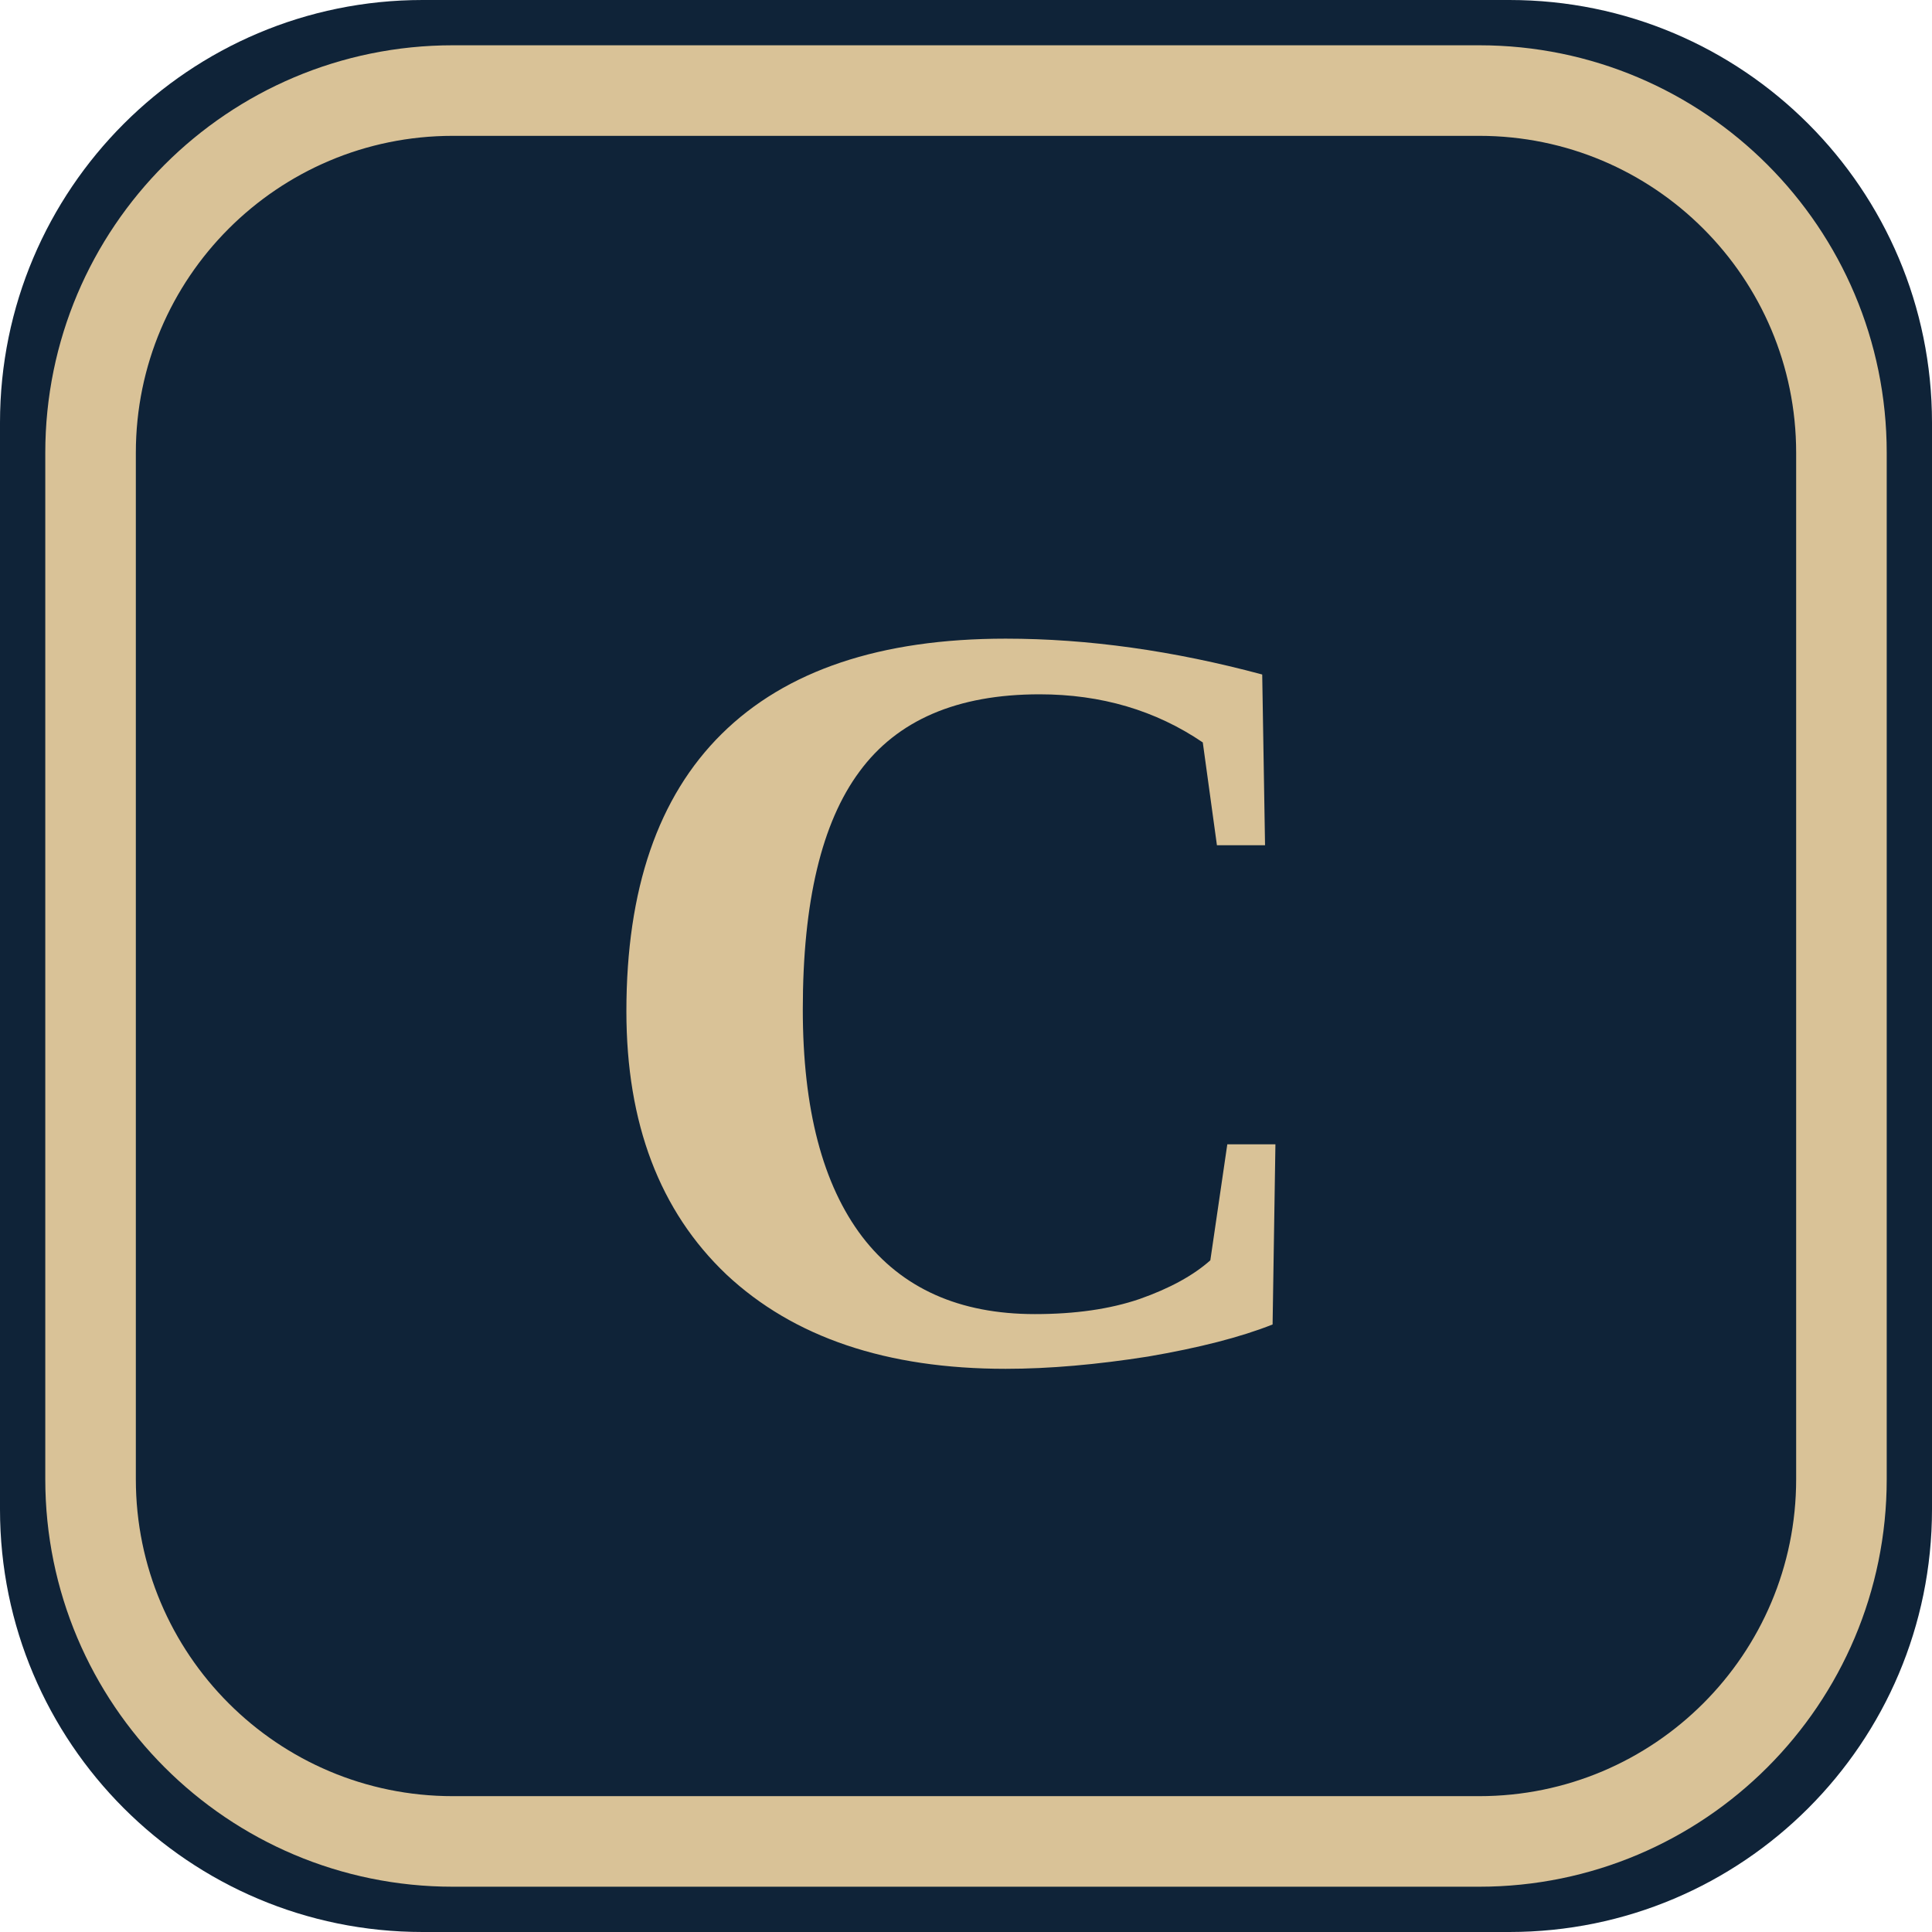
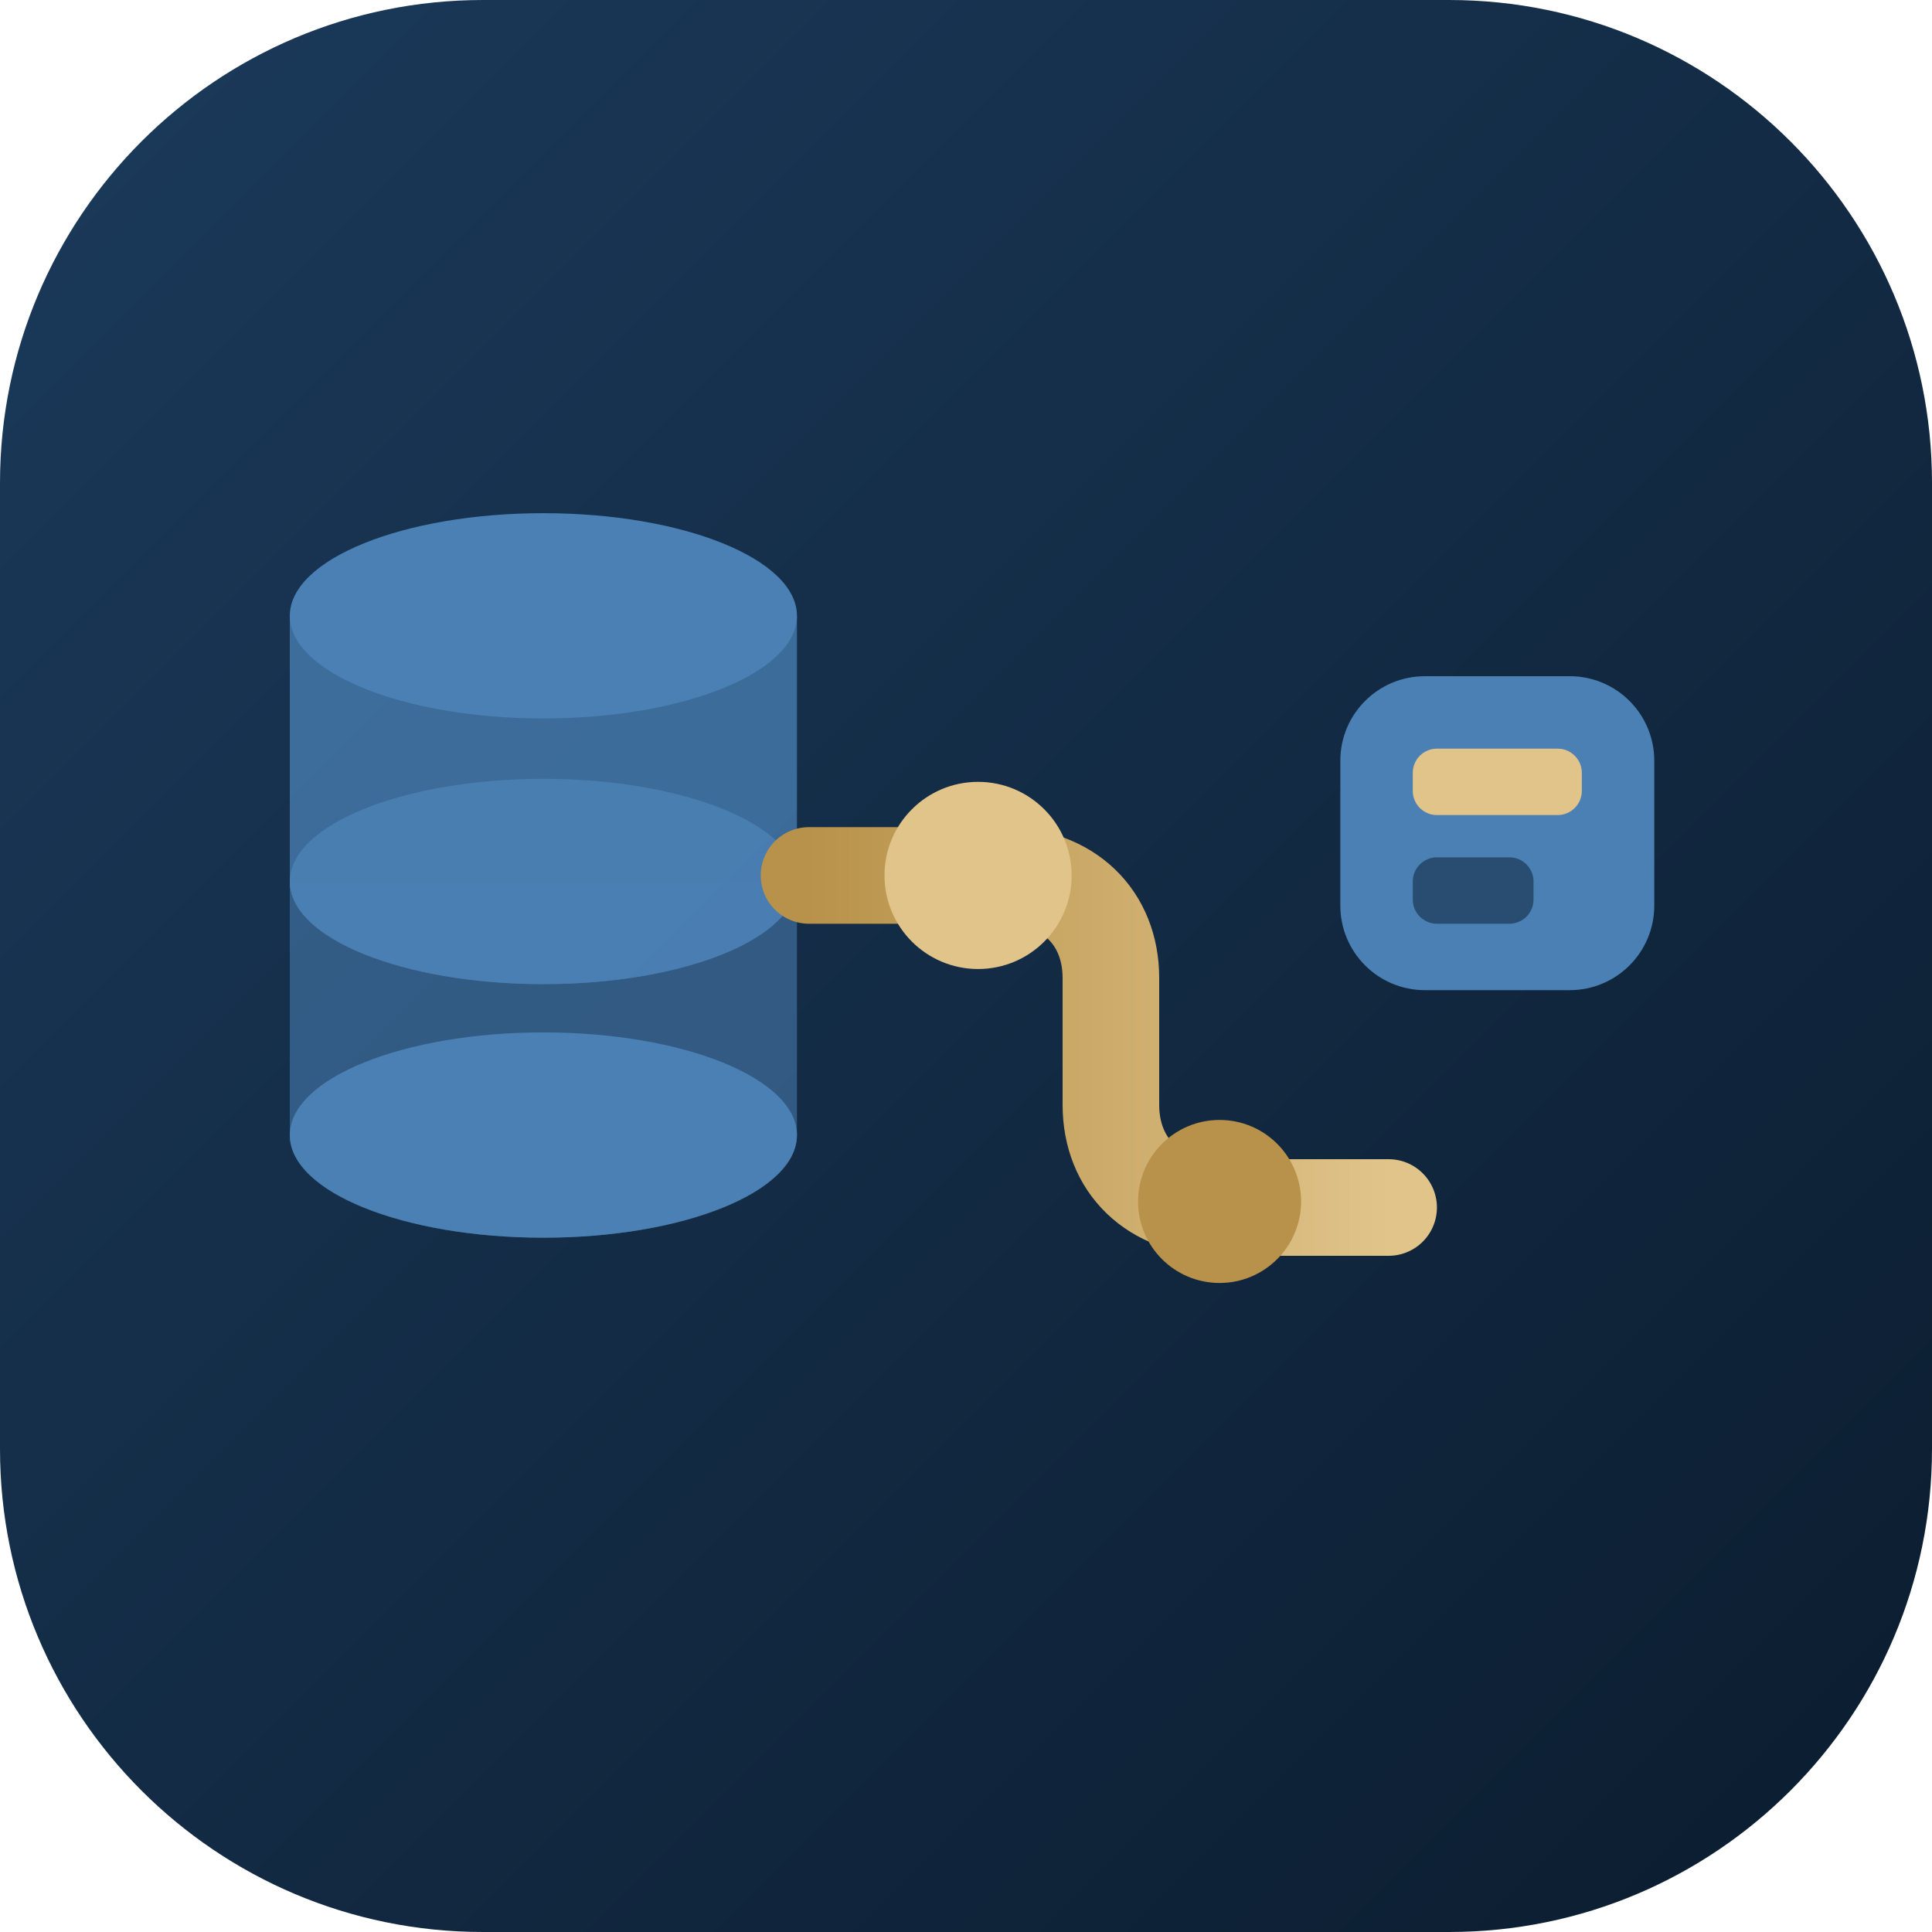
<svg xmlns="http://www.w3.org/2000/svg" viewBox="0 0 32 32" role="img" aria-label="CIB Data Marketplace">
-   <rect width="32" height="32" rx="7" fill="#0f2338" />
-   <rect x="1.5" y="1.5" width="29" height="29" rx="6" fill="none" stroke="#d9c297" stroke-width="1.5" />
-   <text x="16" y="22.5" text-anchor="middle" font-family="Georgia, 'Times New Roman', serif" font-size="18" font-weight="600" fill="#d9c297">C</text>
+   <defs>
+     <linearGradient id="tile" x1="0" y1="0" x2="1" y2="1">
+       <stop offset="0%" stop-color="#1b3a5b" />
+       <stop offset="100%" stop-color="#0b1c2e" />
+     </linearGradient>
+     <linearGradient id="gold" x1="0" y1="0" x2="1" y2="0">
+       <stop offset="0%" stop-color="#b8924a" />
+       <stop offset="100%" stop-color="#e0c48a" />
+     </linearGradient>
+   </defs>
+   <rect width="32" height="32" rx="8" fill="url(#tile)" />
+   <ellipse cx="9" cy="10.2" rx="4.2" ry="1.7" fill="#4a80b4" />
+   <path d="M4.8 10.2v4.4c0 .95 1.88 1.7 4.2 1.7s4.2-.75 4.2-1.7v-4.4" fill="#4a80b4" opacity="0.75" />
+   <ellipse cx="9" cy="14.6" rx="4.2" ry="1.7" fill="#4a80b4" opacity="0.9" />
+   <path d="M4.8 14.6v4.2c0 .95 1.88 1.7 4.2 1.7s4.2-.75 4.2-1.7v-4.2" fill="#4a80b4" opacity="0.55" />
+   <ellipse cx="9" cy="18.8" rx="4.2" ry="1.7" fill="#4a80b4" />
+   <path d="M13.4 14.5h3.2c1.1 0 1.8.7 1.8 1.7v2.1c0 1 .7 1.7 1.8 1.7H23" fill="none" stroke="url(#gold)" stroke-width="1.6" stroke-linecap="round" />
+   <circle cx="16.2" cy="14.5" r="1.55" fill="#e0c48a" />
+   <circle cx="20.2" cy="19.9" r="1.35" fill="#b8924a" />
+   <rect x="22.2" y="11.2" width="5.2" height="5.2" rx="1.4" fill="#4a80b4" />
+   <rect x="23.4" y="12.4" width="2.8" height="1.1" rx="0.4" fill="#e0c48a" />
+   <rect x="23.4" y="14.2" width="2" height="1.1" rx="0.4" fill="#0f2338" opacity="0.55" />
</svg>
